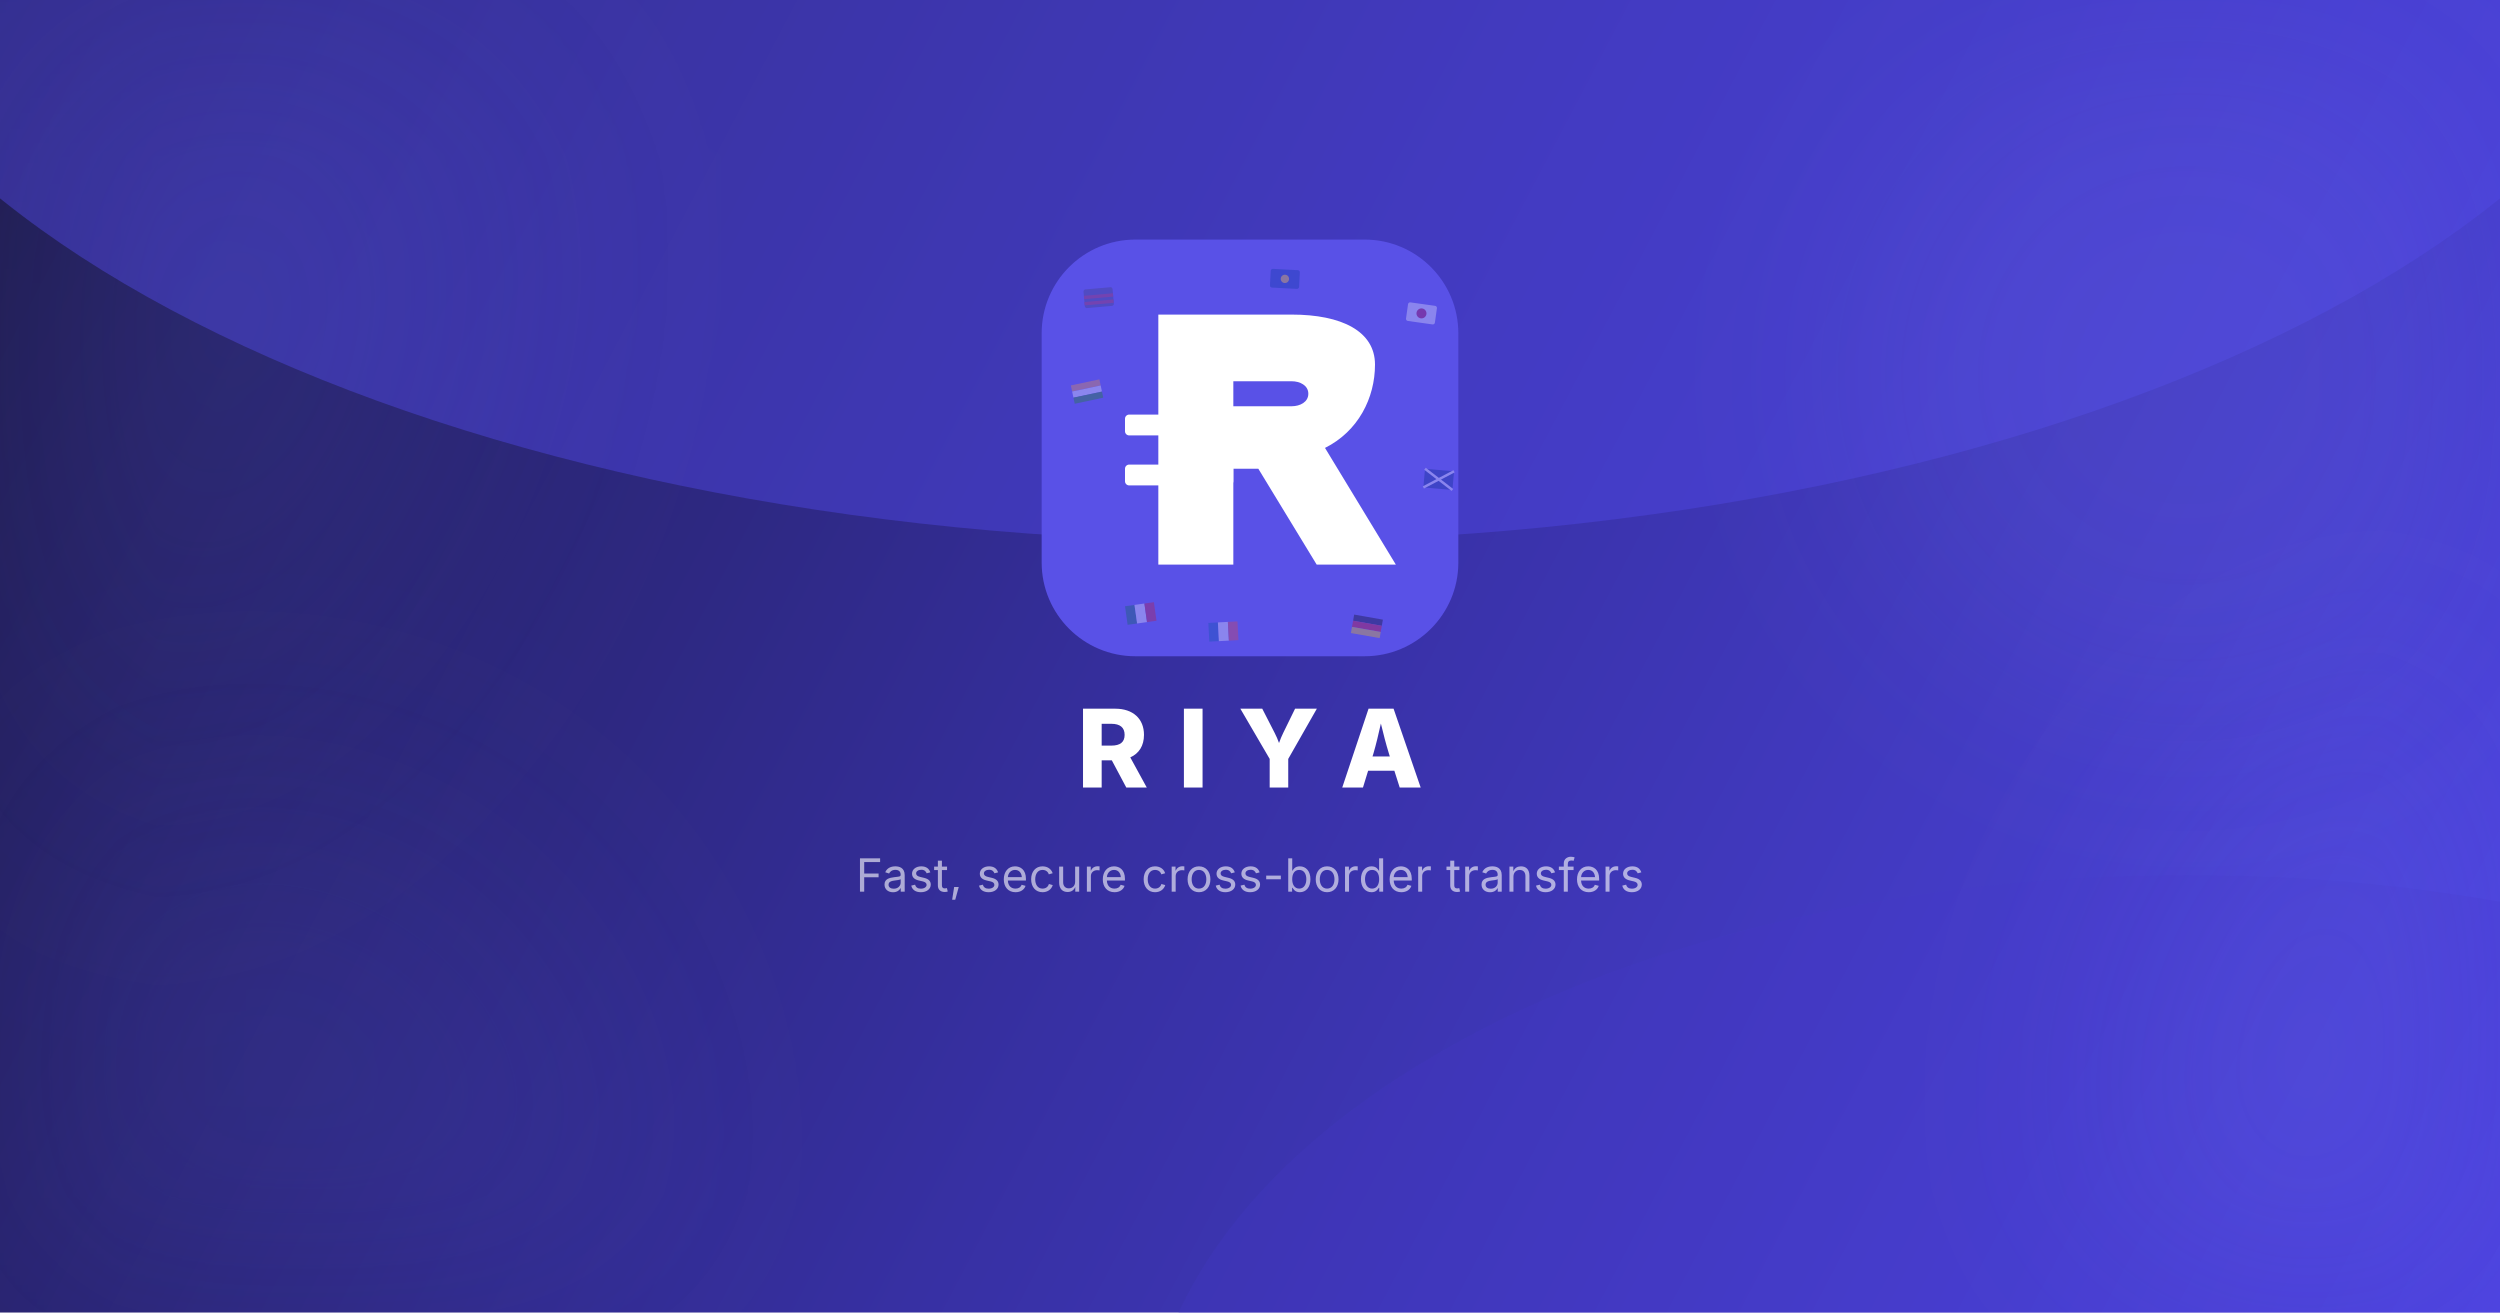
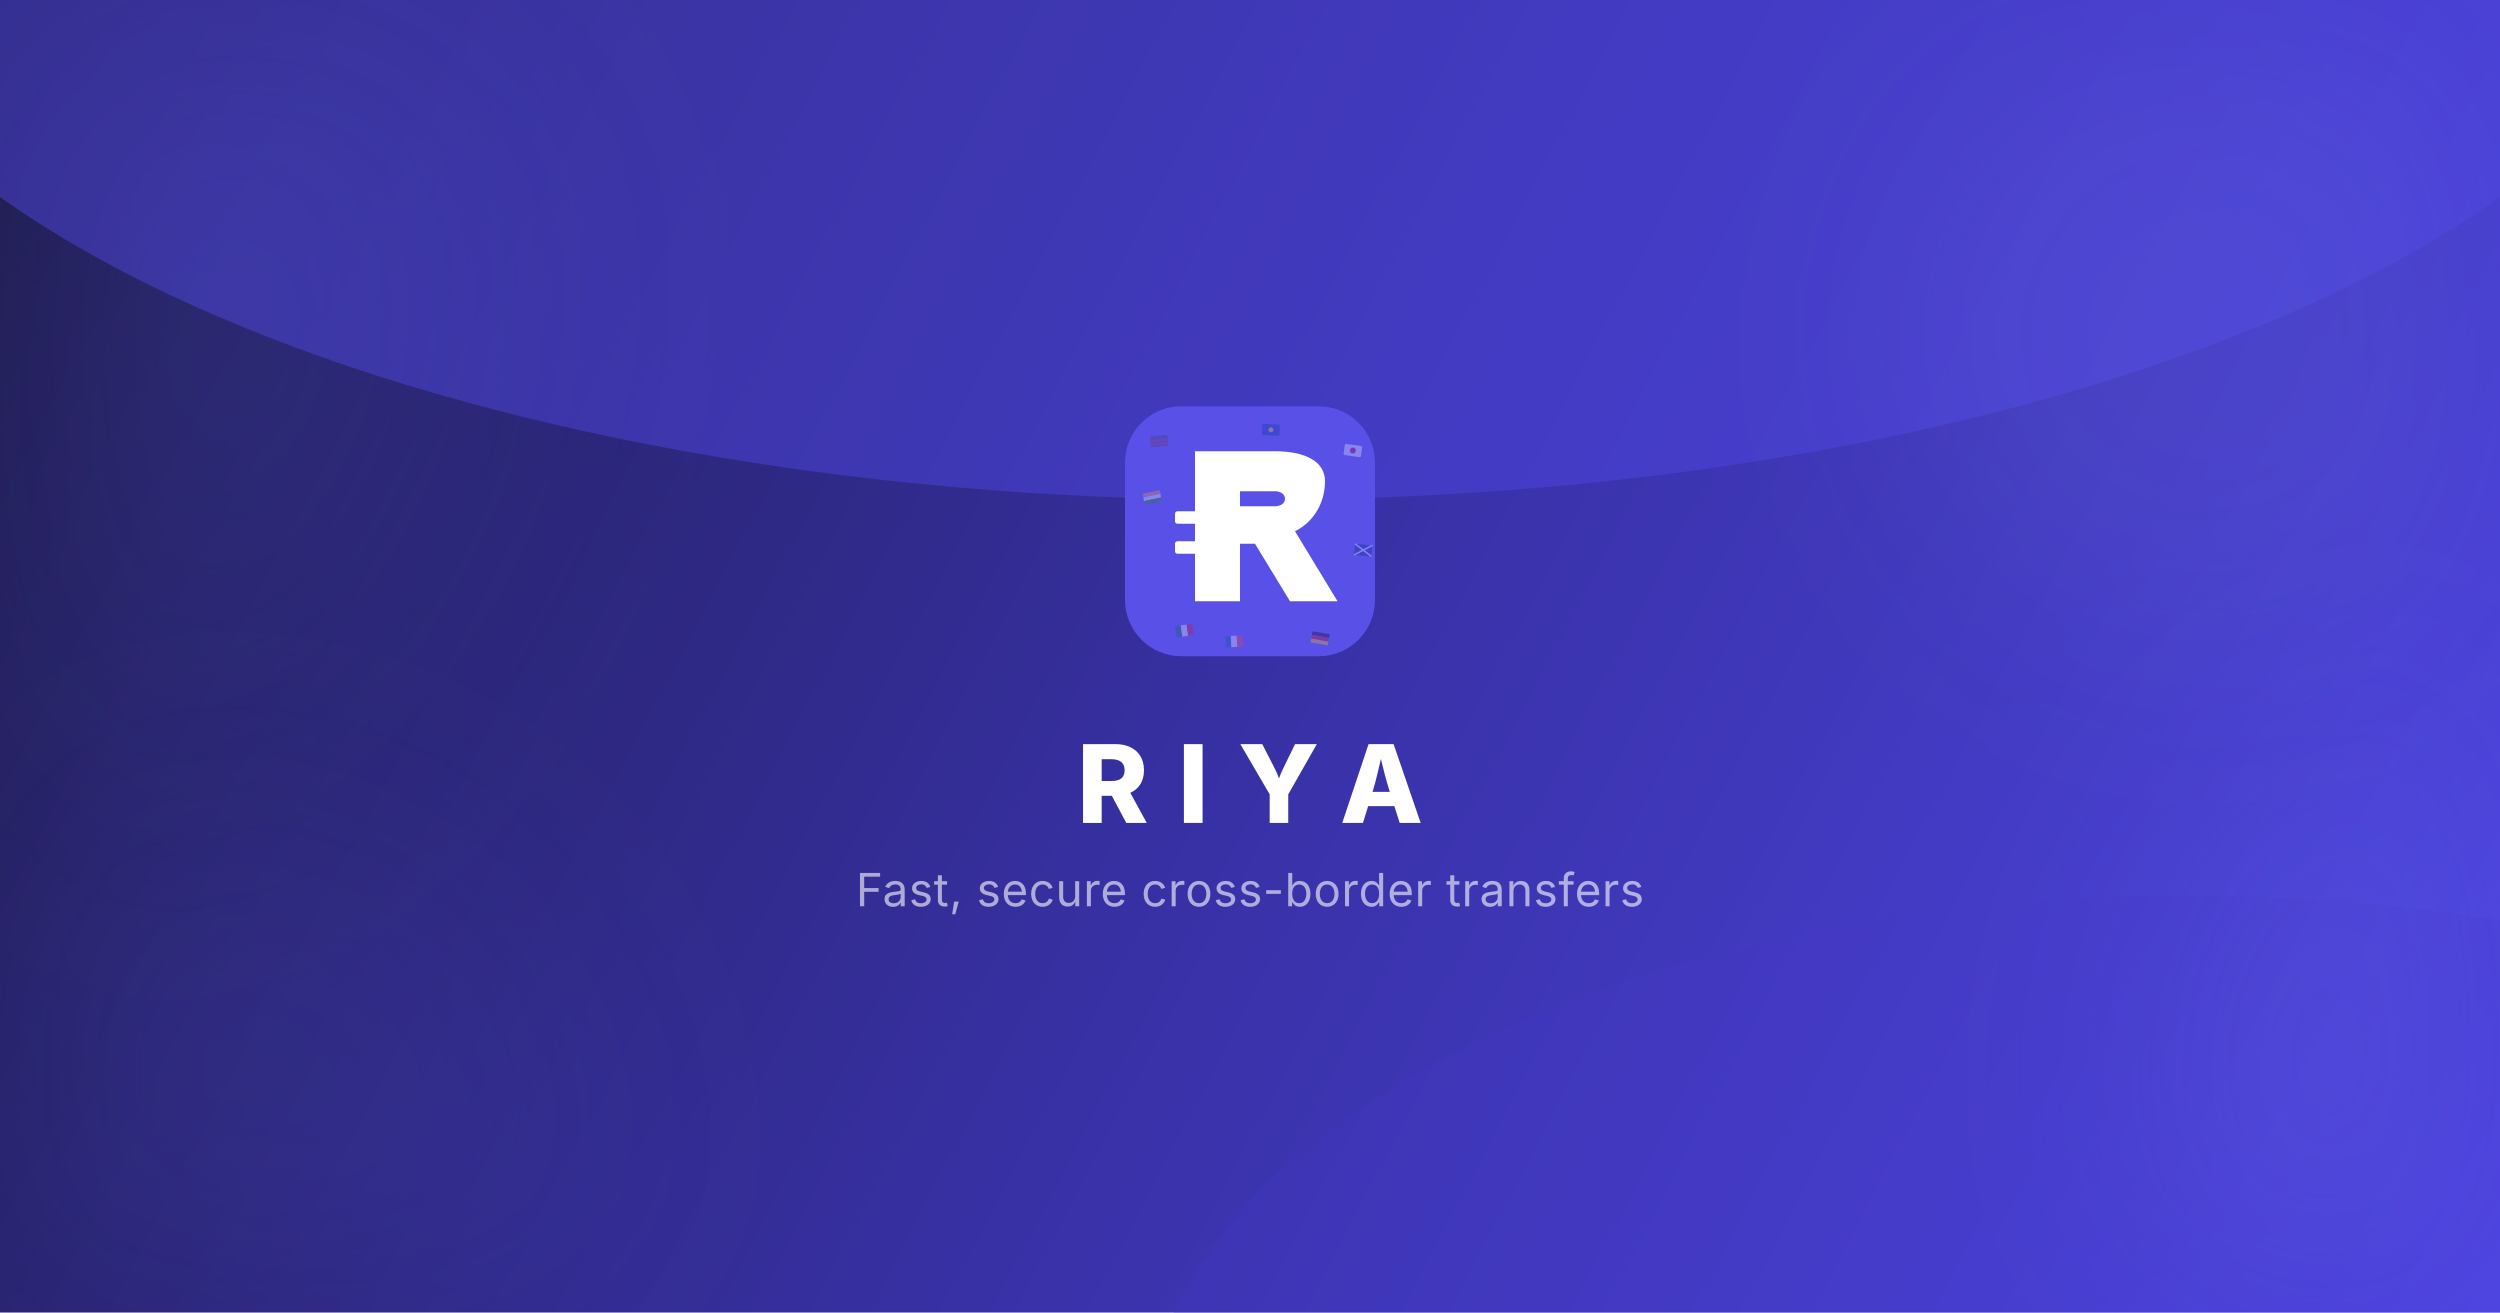
<svg xmlns="http://www.w3.org/2000/svg" width="1200" height="630" viewBox="0 0 1200 630" fill="none">
  <defs>
    <linearGradient id="bg" x1="0" y1="0" x2="1200" y2="630" gradientUnits="userSpaceOnUse">
      <stop offset="0%" stop-color="#1E1B4B" />
      <stop offset="50%" stop-color="#3730A3" />
      <stop offset="100%" stop-color="#4F46E5" />
    </linearGradient>
    <filter id="orb1-blur" x="-50%" y="-50%" width="200%" height="200%">
      <feGaussianBlur stdDeviation="80" />
    </filter>
    <filter id="orb2-blur" x="-50%" y="-50%" width="200%" height="200%">
      <feGaussianBlur stdDeviation="60" />
    </filter>
    <filter id="orb3-blur" x="-50%" y="-50%" width="200%" height="200%">
      <feGaussianBlur stdDeviation="50" />
    </filter>
    <clipPath id="logo-clip">
-       <rect width="200" height="200" rx="45" x="0" y="0" />
+       <rect width="120" height="120" rx="27" />
    </clipPath>
  </defs>
  <rect width="1200" height="630" fill="url(#bg)" />
-   <ellipse cx="600" cy="-80" rx="700" ry="340" fill="#4F46E5" opacity="0.45" />
-   <ellipse cx="1050" cy="700" rx="500" ry="280" fill="#4338CA" opacity="0.22" />
-   <circle cx="-60" cy="110" r="280" fill="#6366F1" opacity="0.14" filter="url(#orb1-blur)" />
-   <circle cx="1220" cy="530" r="200" fill="#818CF8" opacity="0.12" filter="url(#orb2-blur)" />
-   <circle cx="1050" cy="180" r="160" fill="#A5B4FC" opacity="0.07" filter="url(#orb3-blur)" />
-   <circle cx="120" cy="560" r="180" fill="#6366F1" opacity="0.09" filter="url(#orb2-blur)" />
-   <g transform="translate(500, 115)">
-     <rect width="200" height="200" rx="45" fill="#4F46E5" />
-     <rect width="200" height="200" rx="45" fill="white" opacity="0.06" />
+   <ellipse cx="600" cy="-60" rx="700" ry="300" fill="#4F46E5" opacity="0.45" />
+   <ellipse cx="1050" cy="690" rx="500" ry="260" fill="#4338CA" opacity="0.22" />
+   <circle cx="-40" cy="130" r="260" fill="#6366F1" opacity="0.14" filter="url(#orb1-blur)" />
+   <circle cx="1230" cy="520" r="190" fill="#818CF8" opacity="0.12" filter="url(#orb2-blur)" />
+   <circle cx="1060" cy="160" r="150" fill="#A5B4FC" opacity="0.07" filter="url(#orb3-blur)" />
+   <circle cx="110" cy="560" r="170" fill="#6366F1" opacity="0.09" filter="url(#orb2-blur)" />
+   <g transform="translate(540, 195)">
+     <rect width="120" height="120" rx="27" fill="#4F46E5" clip-path="url(#logo-clip)" />
+     <rect width="120" height="120" rx="27" fill="white" opacity="0.06" clip-path="url(#logo-clip)" />
    <g opacity="0.30">
-       <g transform="translate(20,24) rotate(-5) scale(2)">
+       <g transform="translate(12,14.4) rotate(-5) scale(1.2)">
        <rect width="7" height="4.5" rx=".5" fill="#3C3B6E" />
        <rect y="1.5" width="7" height=".8" fill="#B22234" />
        <rect y="3" width="7" height=".8" fill="#B22234" />
      </g>
-       <g transform="translate(110,14) rotate(3) scale(2)">
+       <g transform="translate(66,8.4) rotate(3) scale(1.2)">
        <rect width="7" height="4.5" rx=".5" fill="#003399" />
        <circle cx="3.5" cy="2.25" r="1" fill="#FFCC00" />
      </g>
-       <g transform="translate(176,30) rotate(8) scale(2)">
+       <g transform="translate(105.6,18) rotate(8) scale(1.2)">
        <rect width="7" height="4.5" rx=".5" fill="white" />
        <circle cx="3.5" cy="2.25" r="1.2" fill="#BC002D" />
      </g>
-       <g transform="translate(14,70) rotate(-12) scale(2)">
+       <g transform="translate(8.4,42) rotate(-12) scale(1.2)">
        <rect width="7" height="1.5" fill="#FF9933" />
        <rect y="1.5" width="7" height="1.5" fill="#FFF" />
        <rect y="3" width="7" height="1.5" fill="#138808" />
      </g>
-       <g transform="translate(184,110) rotate(5) scale(2)">
+       <g transform="translate(110.4,66) rotate(5) scale(1.2)">
        <rect width="7" height="4.5" rx=".5" fill="#00247D" />
        <path d="M0 0L7 4.5M7 0L0 4.5" stroke="white" stroke-width=".6" />
      </g>
-       <g transform="translate(40,176) rotate(-8) scale(2)">
+       <g transform="translate(24,105.6) rotate(-8) scale(1.2)">
        <rect width="2.3" height="4.5" fill="#006847" />
        <rect x="2.3" width="2.4" height="4.5" fill="#FFF" />
        <rect x="4.7" width="2.3" height="4.5" fill="#CE1126" />
      </g>
-       <g transform="translate(150,180) rotate(10) scale(2)">
+       <g transform="translate(90,108) rotate(10) scale(1.2)">
        <rect width="7" height="1.5" fill="#000" />
        <rect y="1.5" width="7" height="1.5" fill="#DD0000" />
        <rect y="3" width="7" height="1.5" fill="#FFCE00" />
      </g>
-       <g transform="translate(80,184) rotate(-3) scale(2)">
+       <g transform="translate(48,110.4) rotate(-3) scale(1.2)">
        <rect width="2.3" height="4.5" fill="#0055A4" />
        <rect x="2.3" width="2.4" height="4.5" fill="#FFF" />
        <rect x="4.7" width="2.3" height="4.5" fill="#EF4135" />
      </g>
    </g>
-     <path d="M56 44V156H92V110H104L132 156H170L136 100C152 92 160 76 160 60C160 44 144 36 120 36H56ZM92 68H120C124 68 128 70 128 74C128 78 124 80 120 80H92V68Z" fill="white" />
-     <rect x="40" y="84" width="52" height="10" rx="2" fill="white" />
-     <rect x="40" y="108" width="52" height="10" rx="2" fill="white" />
+     <svg x="0" y="0" width="120" height="120" viewBox="0 0 100 100">
+       <path d="M28 22V78H46V55H52L66 78H85L68 50C76 46 80 38 80 30C80 22 72 18 60 18H28ZM46 34H60C62 34 64 35 64 37C64 39 62 40 60 40H46V34Z" fill="white" />
+       <rect x="20" y="42" width="26" height="5" rx="1" fill="white" />
+       <rect x="20" y="54" width="26" height="5" rx="1" fill="white" />
+     </svg>
  </g>
-   <text x="600" y="378" font-family="'DM Sans', system-ui, -apple-system, Helvetica Neue, sans-serif" font-size="52" font-weight="800" fill="white" letter-spacing="14" text-anchor="middle" dominant-baseline="auto">RIYA</text>
-   <text x="600" y="428" font-family="'DM Sans', system-ui, -apple-system, Helvetica Neue, sans-serif" font-size="22" font-weight="400" fill="rgba(255,255,255,0.60)" letter-spacing="0.3" text-anchor="middle" dominant-baseline="auto">Fast, secure cross-border transfers</text>
+   <text x="600" y="395" font-family="'DM Sans', system-ui, -apple-system, 'Helvetica Neue', sans-serif" font-size="52" font-weight="800" fill="white" letter-spacing="14" text-anchor="middle" dominant-baseline="auto">RIYA</text>
+   <text x="600" y="435" font-family="'DM Sans', system-ui, -apple-system, 'Helvetica Neue', sans-serif" font-size="22" font-weight="400" fill="rgba(255,255,255,0.60)" letter-spacing="0.3" text-anchor="middle" dominant-baseline="auto">Fast, secure cross-border transfers</text>
</svg>
